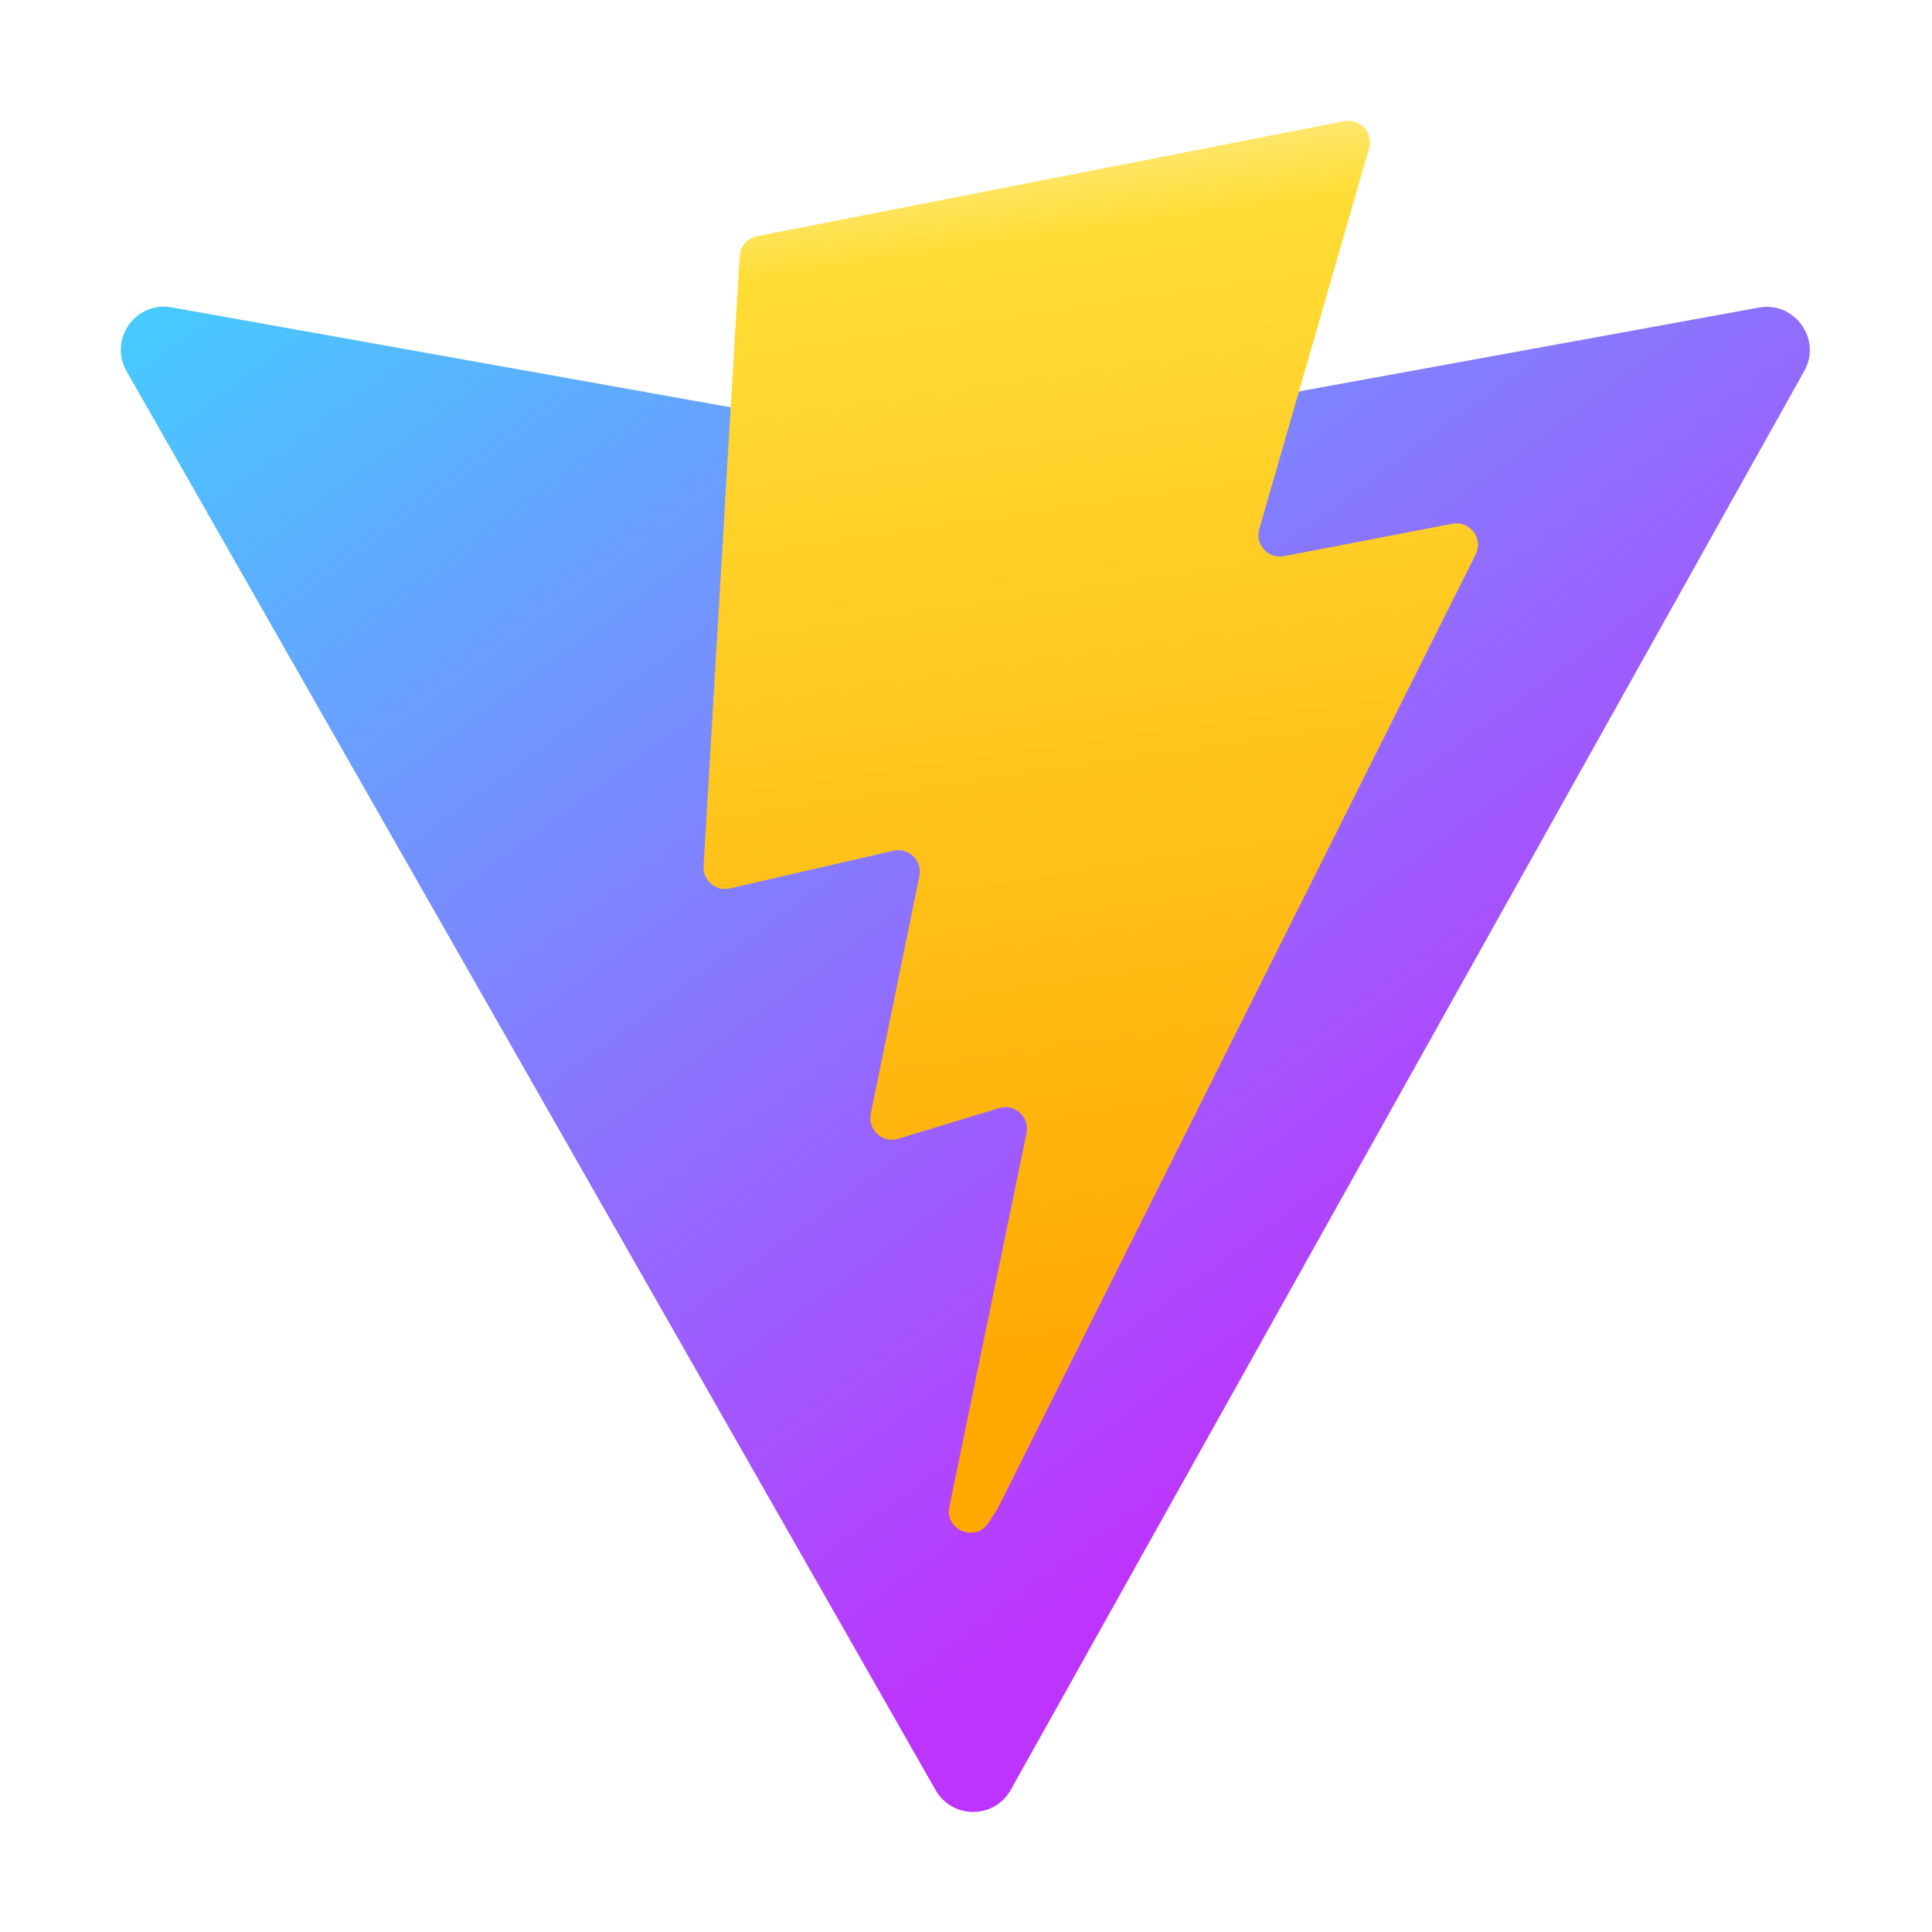
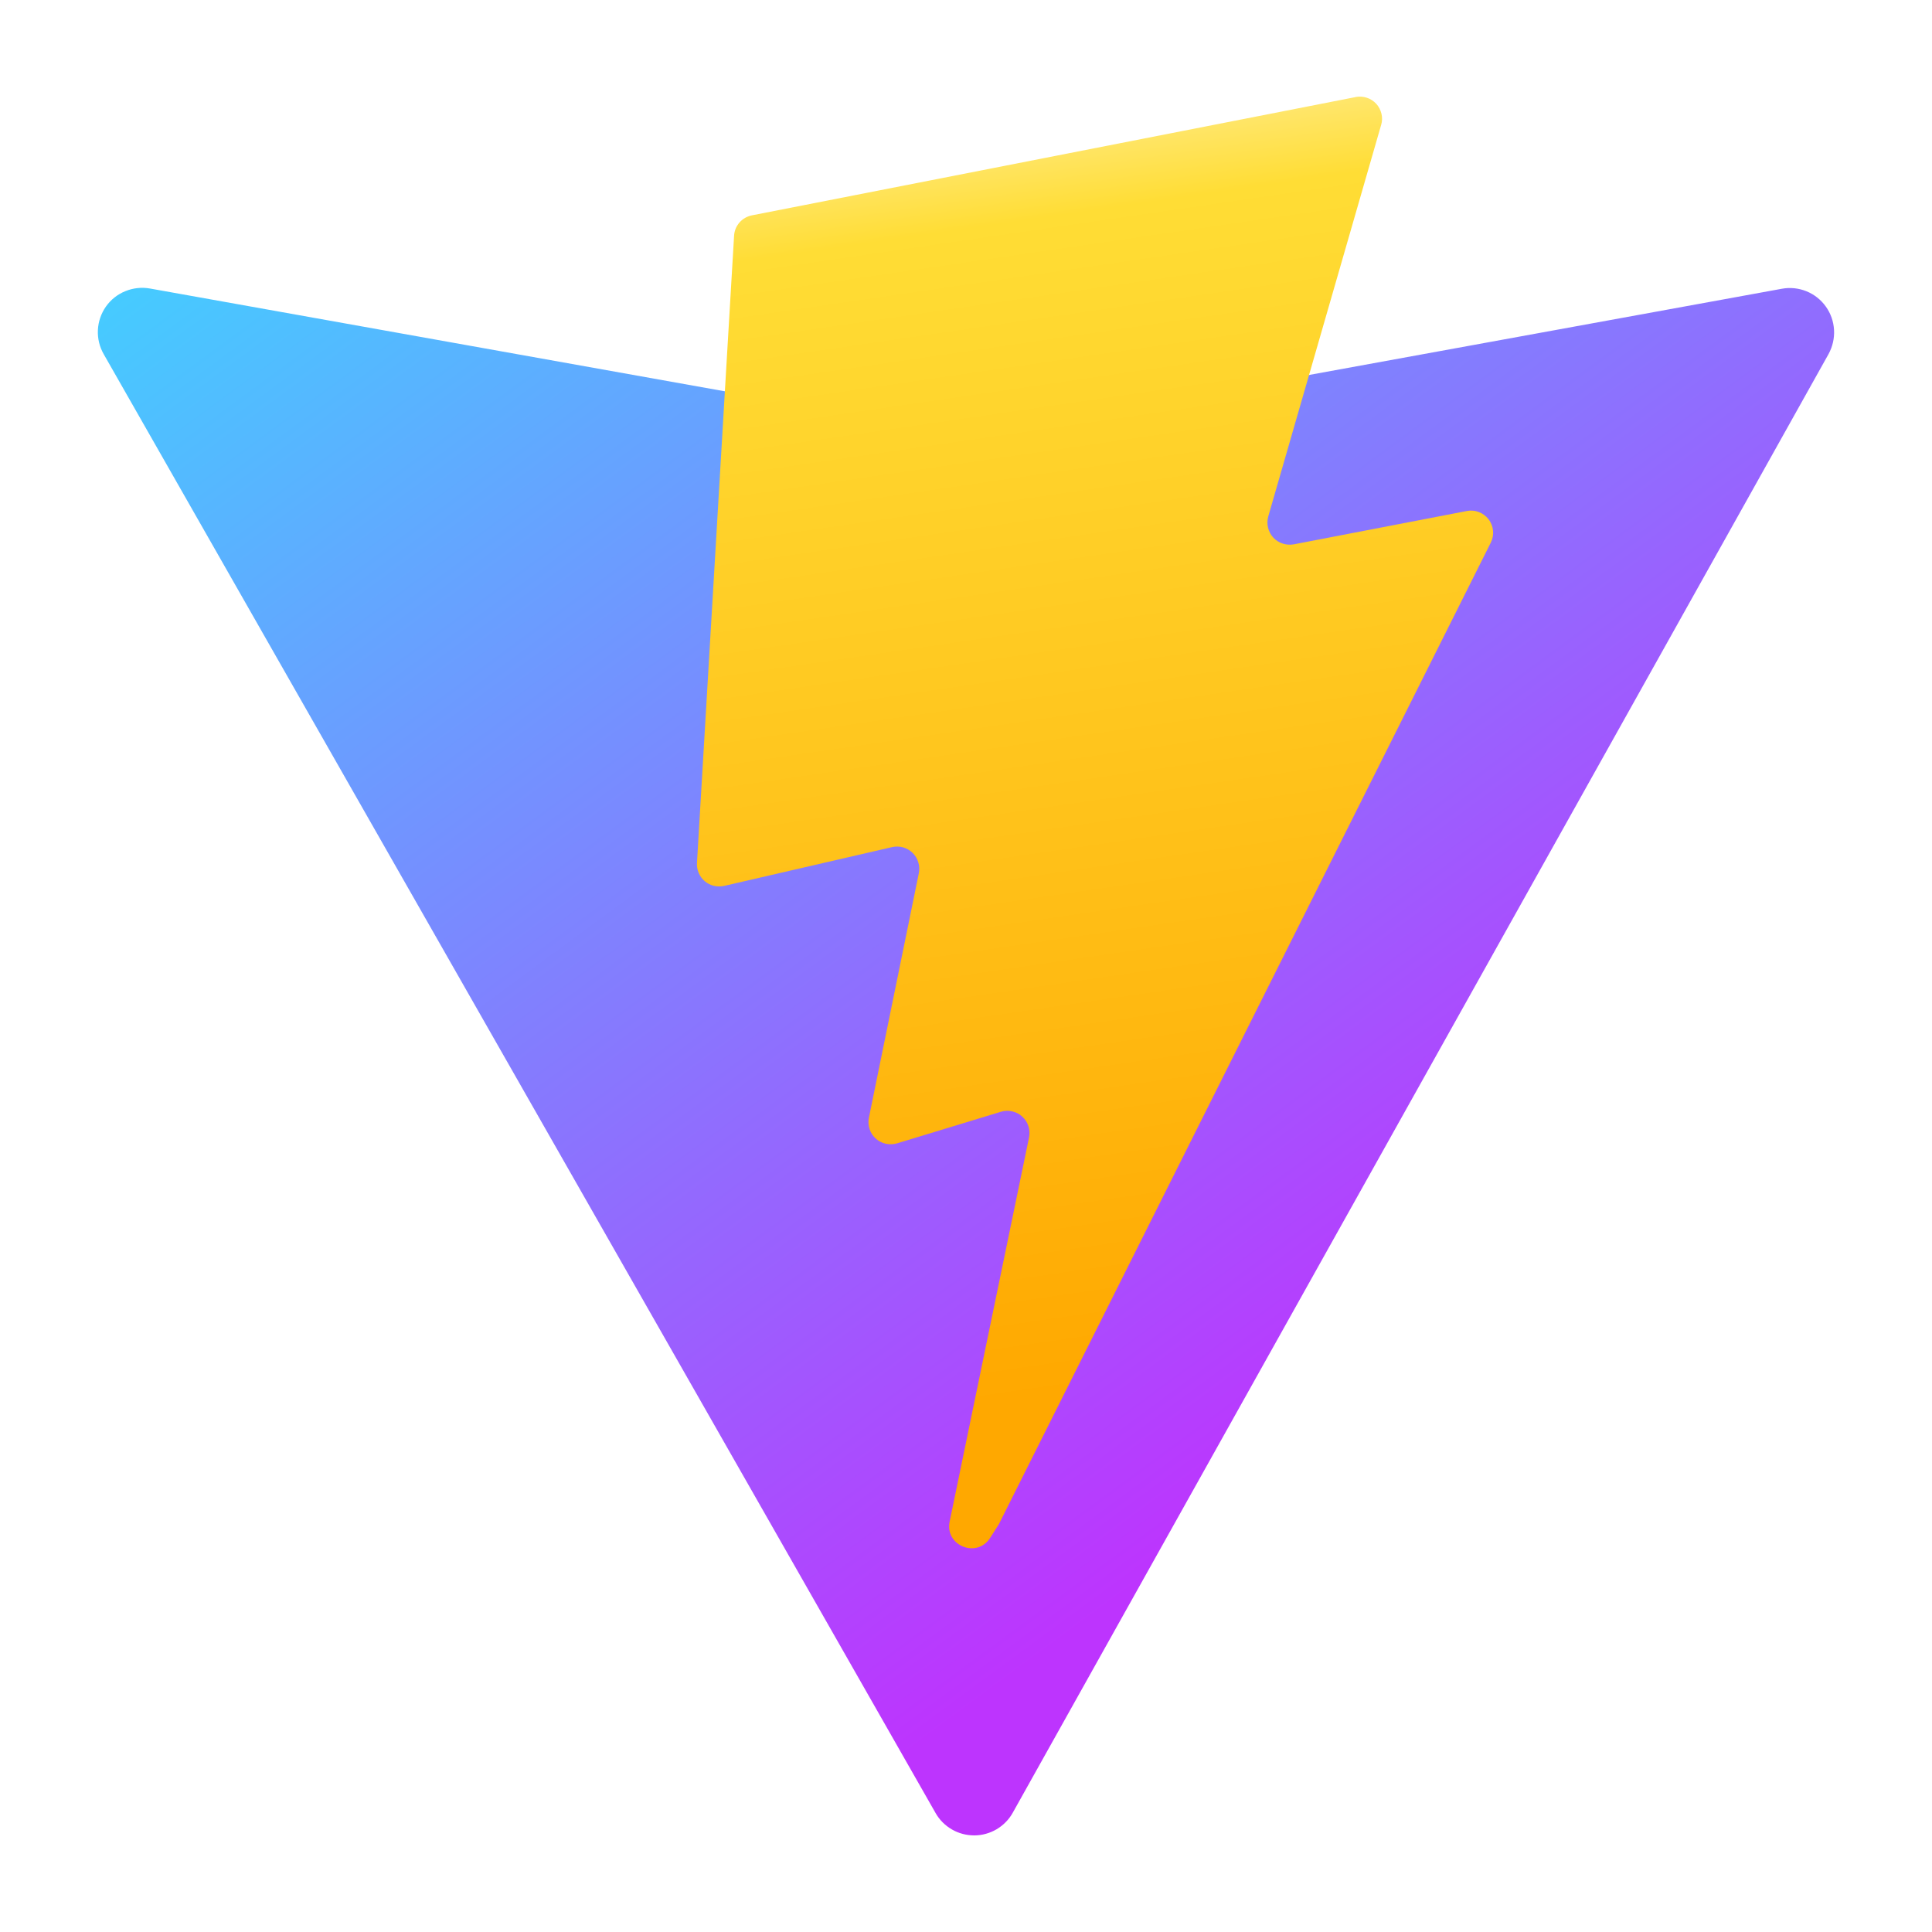
<svg xmlns="http://www.w3.org/2000/svg" width="24" height="24" viewBox="0 0 24 24" fill="none">
-   <path d="M22.413 4.609L12.556 22.234C12.353 22.598 11.83 22.6 11.623 22.238L1.572 4.611C1.347 4.216 1.684 3.739 2.131 3.818L11.998 5.582C12.061 5.593 12.126 5.593 12.188 5.582L21.849 3.821C22.295 3.74 22.634 4.214 22.413 4.609Z" fill="url(#paint0_linear_2755_145453)" />
-   <path d="M16.698 1.505L9.404 2.934C9.346 2.946 9.293 2.976 9.254 3.021C9.215 3.066 9.192 3.122 9.188 3.181L8.74 10.759C8.729 10.938 8.893 11.076 9.067 11.036L11.098 10.568C11.288 10.524 11.46 10.691 11.421 10.882L10.817 13.836C10.777 14.035 10.963 14.205 11.158 14.146L12.412 13.765C12.606 13.706 12.793 13.877 12.752 14.076L11.793 18.717C11.733 19.007 12.119 19.165 12.28 18.916L12.388 18.75L18.331 6.889C18.431 6.69 18.259 6.464 18.041 6.506L15.951 6.909C15.755 6.947 15.587 6.764 15.643 6.572L17.007 1.842C17.063 1.65 16.895 1.467 16.698 1.505Z" fill="url(#paint1_linear_2755_145453)" />
+   <path d="M22.715 4.398L12.581 22.518C12.534 22.603 12.464 22.674 12.38 22.724C12.296 22.773 12.2 22.8 12.103 22.8C12.005 22.8 11.909 22.775 11.825 22.726C11.74 22.677 11.67 22.607 11.622 22.522L1.288 4.399C1.236 4.308 1.211 4.204 1.216 4.1C1.221 3.995 1.256 3.894 1.316 3.808C1.376 3.723 1.46 3.656 1.557 3.617C1.654 3.577 1.76 3.566 1.863 3.584L12.007 5.398C12.072 5.409 12.138 5.409 12.203 5.398L22.135 3.587C22.237 3.568 22.343 3.579 22.44 3.618C22.537 3.657 22.62 3.723 22.681 3.808C22.742 3.893 22.777 3.993 22.783 4.098C22.789 4.202 22.765 4.306 22.715 4.398Z" fill="url(#paint0_linear_3697_125927)" />
+   <path d="M16.839 1.206L9.341 2.675C9.281 2.687 9.226 2.718 9.186 2.764C9.146 2.81 9.122 2.868 9.119 2.929L8.658 10.72C8.655 10.763 8.663 10.806 8.68 10.845C8.696 10.884 8.722 10.919 8.755 10.947C8.788 10.975 8.826 10.994 8.868 11.004C8.91 11.014 8.953 11.014 8.995 11.005L11.082 10.523C11.127 10.513 11.174 10.514 11.218 10.526C11.263 10.539 11.303 10.562 11.336 10.594C11.369 10.627 11.394 10.666 11.407 10.711C11.421 10.755 11.423 10.802 11.414 10.847L10.794 13.884C10.784 13.931 10.787 13.979 10.802 14.025C10.816 14.07 10.843 14.111 10.878 14.143C10.913 14.175 10.956 14.197 11.003 14.208C11.05 14.218 11.098 14.216 11.144 14.203L12.433 13.811C12.479 13.797 12.527 13.795 12.574 13.806C12.62 13.816 12.664 13.838 12.699 13.871C12.734 13.903 12.761 13.944 12.775 13.989C12.79 14.035 12.793 14.083 12.783 14.13L11.797 18.901C11.735 19.199 12.132 19.362 12.298 19.107L12.408 18.935L18.519 6.741C18.542 6.695 18.552 6.643 18.547 6.592C18.542 6.541 18.523 6.492 18.492 6.451C18.461 6.411 18.419 6.379 18.371 6.361C18.323 6.342 18.271 6.338 18.221 6.348L16.072 6.762C16.025 6.77 15.978 6.767 15.933 6.752C15.888 6.738 15.848 6.711 15.816 6.677C15.785 6.642 15.762 6.599 15.752 6.554C15.741 6.508 15.742 6.46 15.755 6.415L17.157 1.552C17.171 1.507 17.172 1.459 17.161 1.413C17.15 1.367 17.128 1.324 17.096 1.289C17.064 1.255 17.024 1.228 16.979 1.214C16.934 1.199 16.886 1.196 16.84 1.205" fill="url(#paint1_linear_3697_125927)" />
  <defs>
-     <linearGradient id="paint0_linear_2755_145453" x1="1.326" y1="3.188" x2="13.593" y2="19.847" gradientUnits="userSpaceOnUse">
+     <linearGradient id="paint0_linear_3697_125927" x1="1.035" y1="2.936" x2="13.646" y2="20.063" gradientUnits="userSpaceOnUse">
      <stop stop-color="#41D1FF" />
      <stop offset="1" stop-color="#BD34FE" />
    </linearGradient>
-     <linearGradient id="paint1_linear_2755_145453" x1="11.431" y1="1.893" x2="13.65" y2="17.115" gradientUnits="userSpaceOnUse">
+     <linearGradient id="paint1_linear_3697_125927" x1="11.424" y1="1.604" x2="13.706" y2="17.254" gradientUnits="userSpaceOnUse">
      <stop stop-color="#FFEA83" />
      <stop offset="0.083" stop-color="#FFDD35" />
      <stop offset="1" stop-color="#FFA800" />
    </linearGradient>
  </defs>
</svg>
